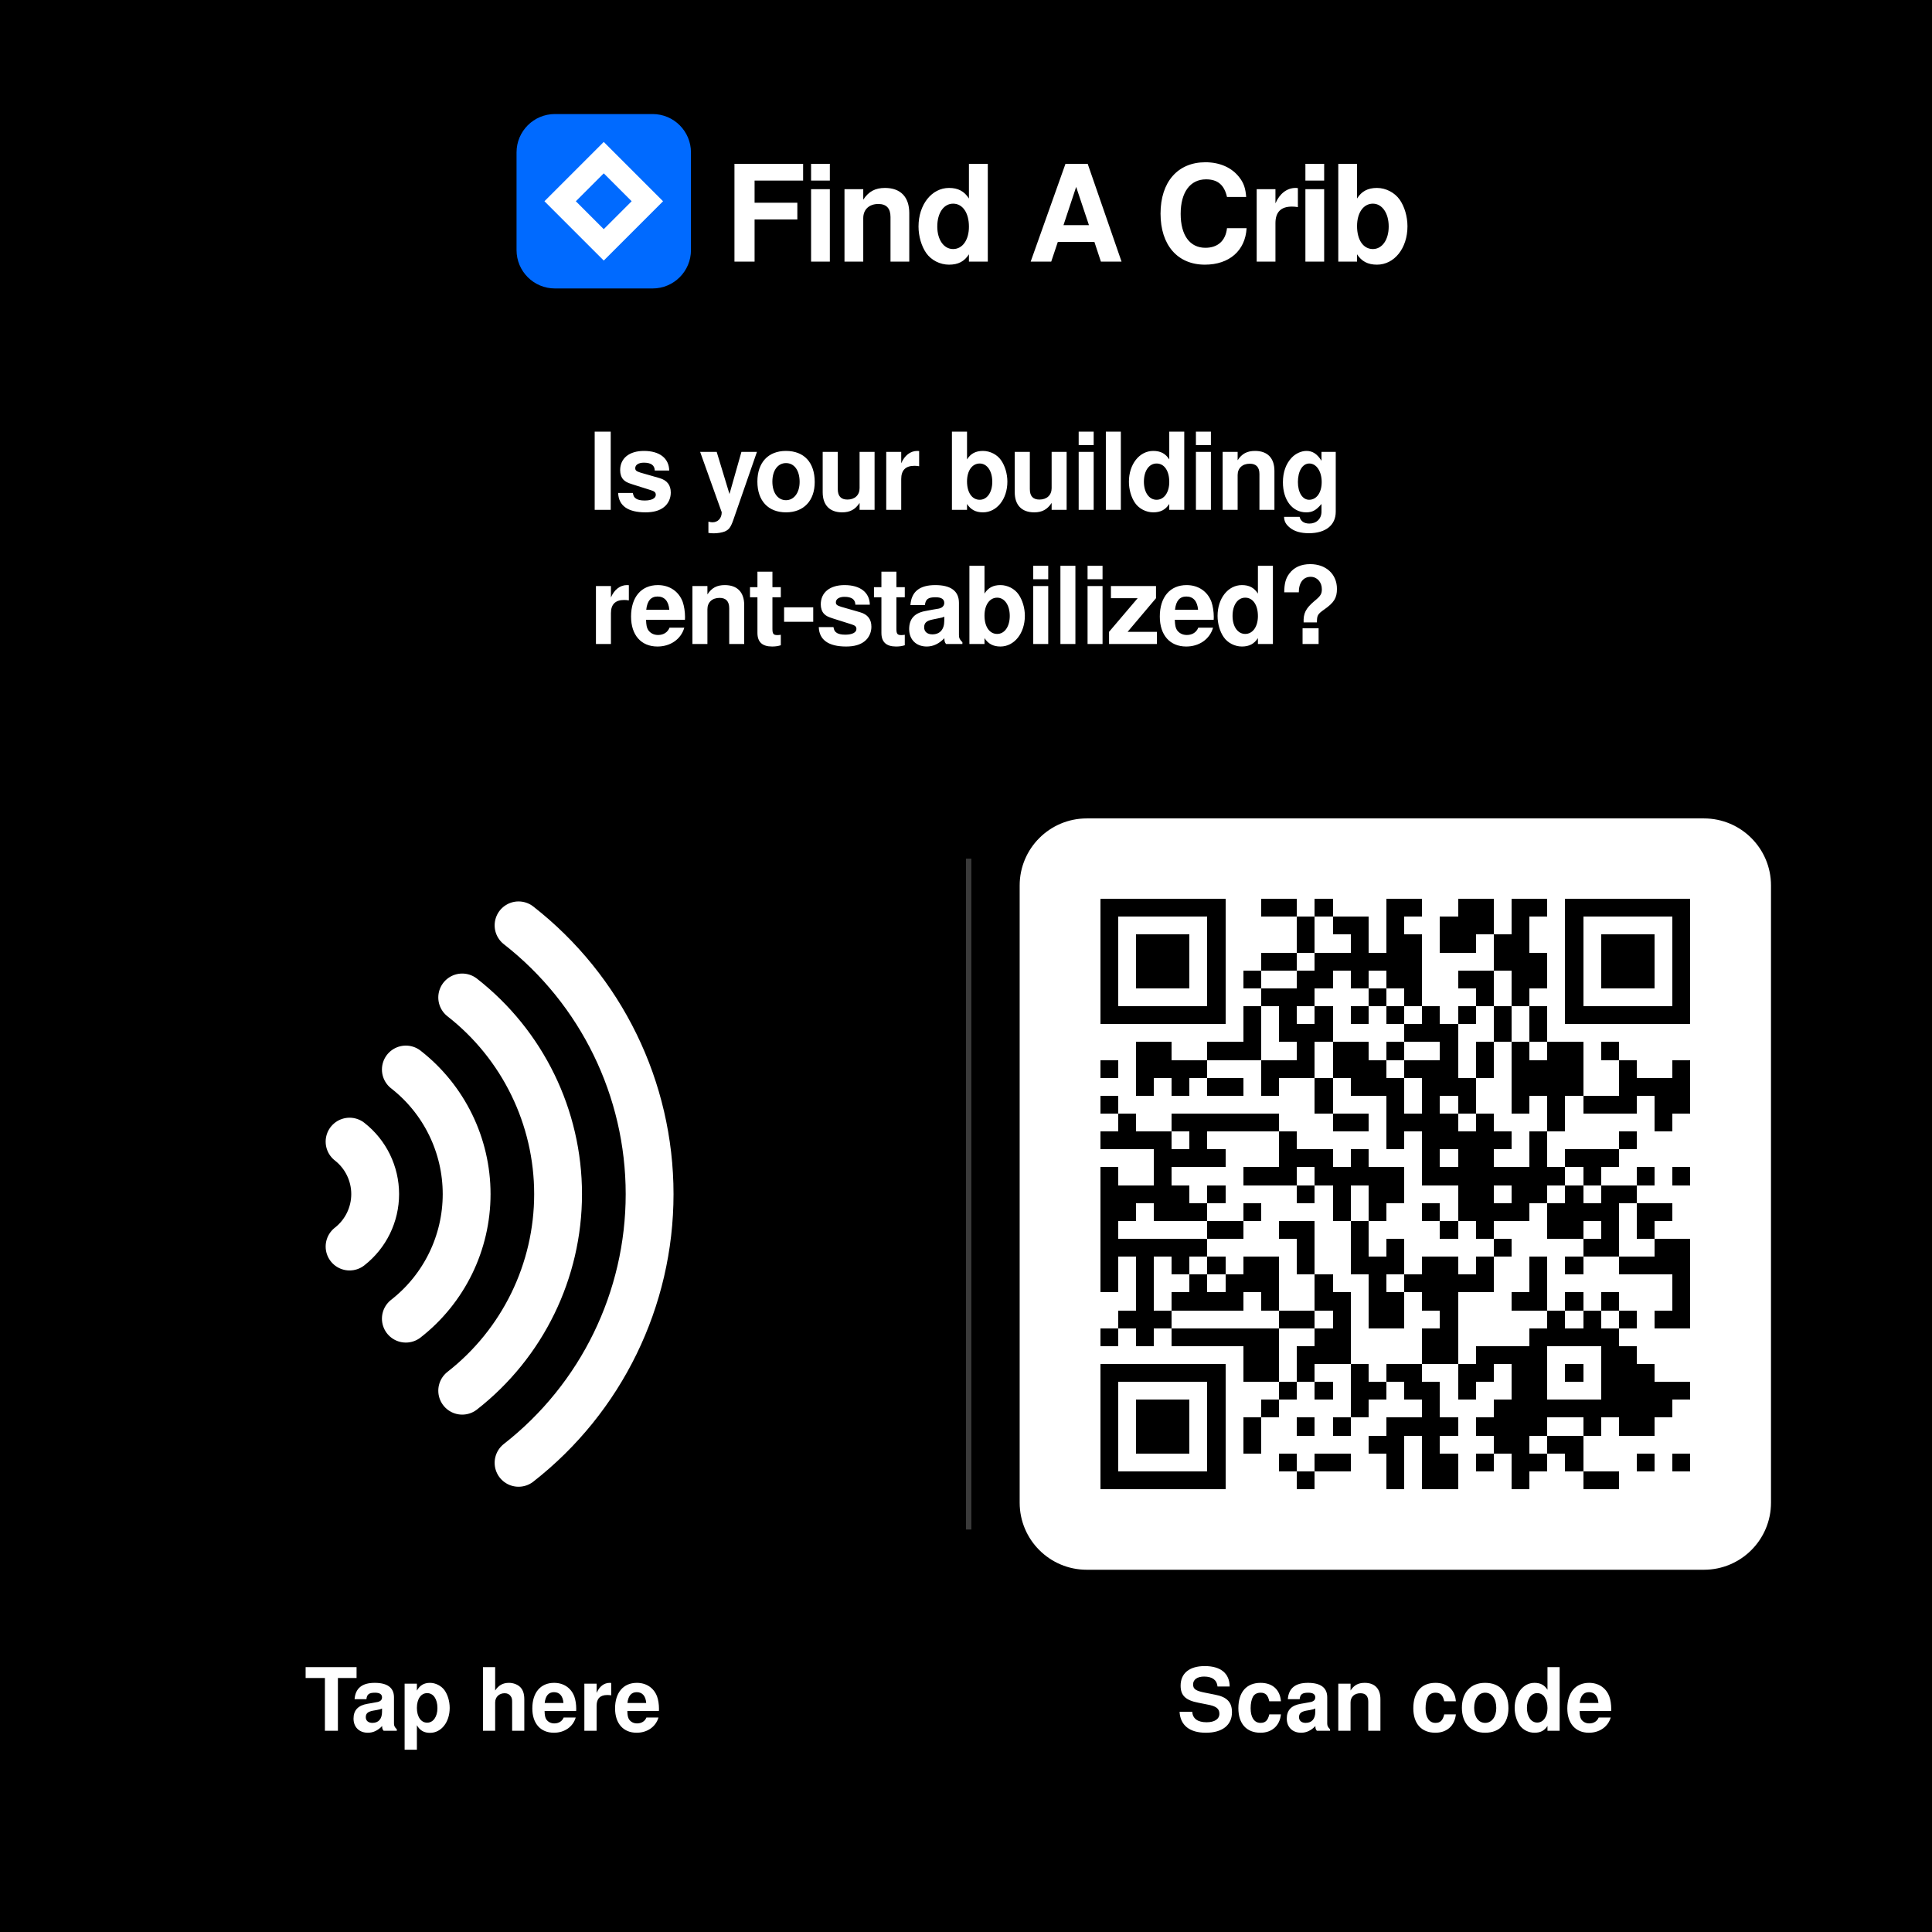
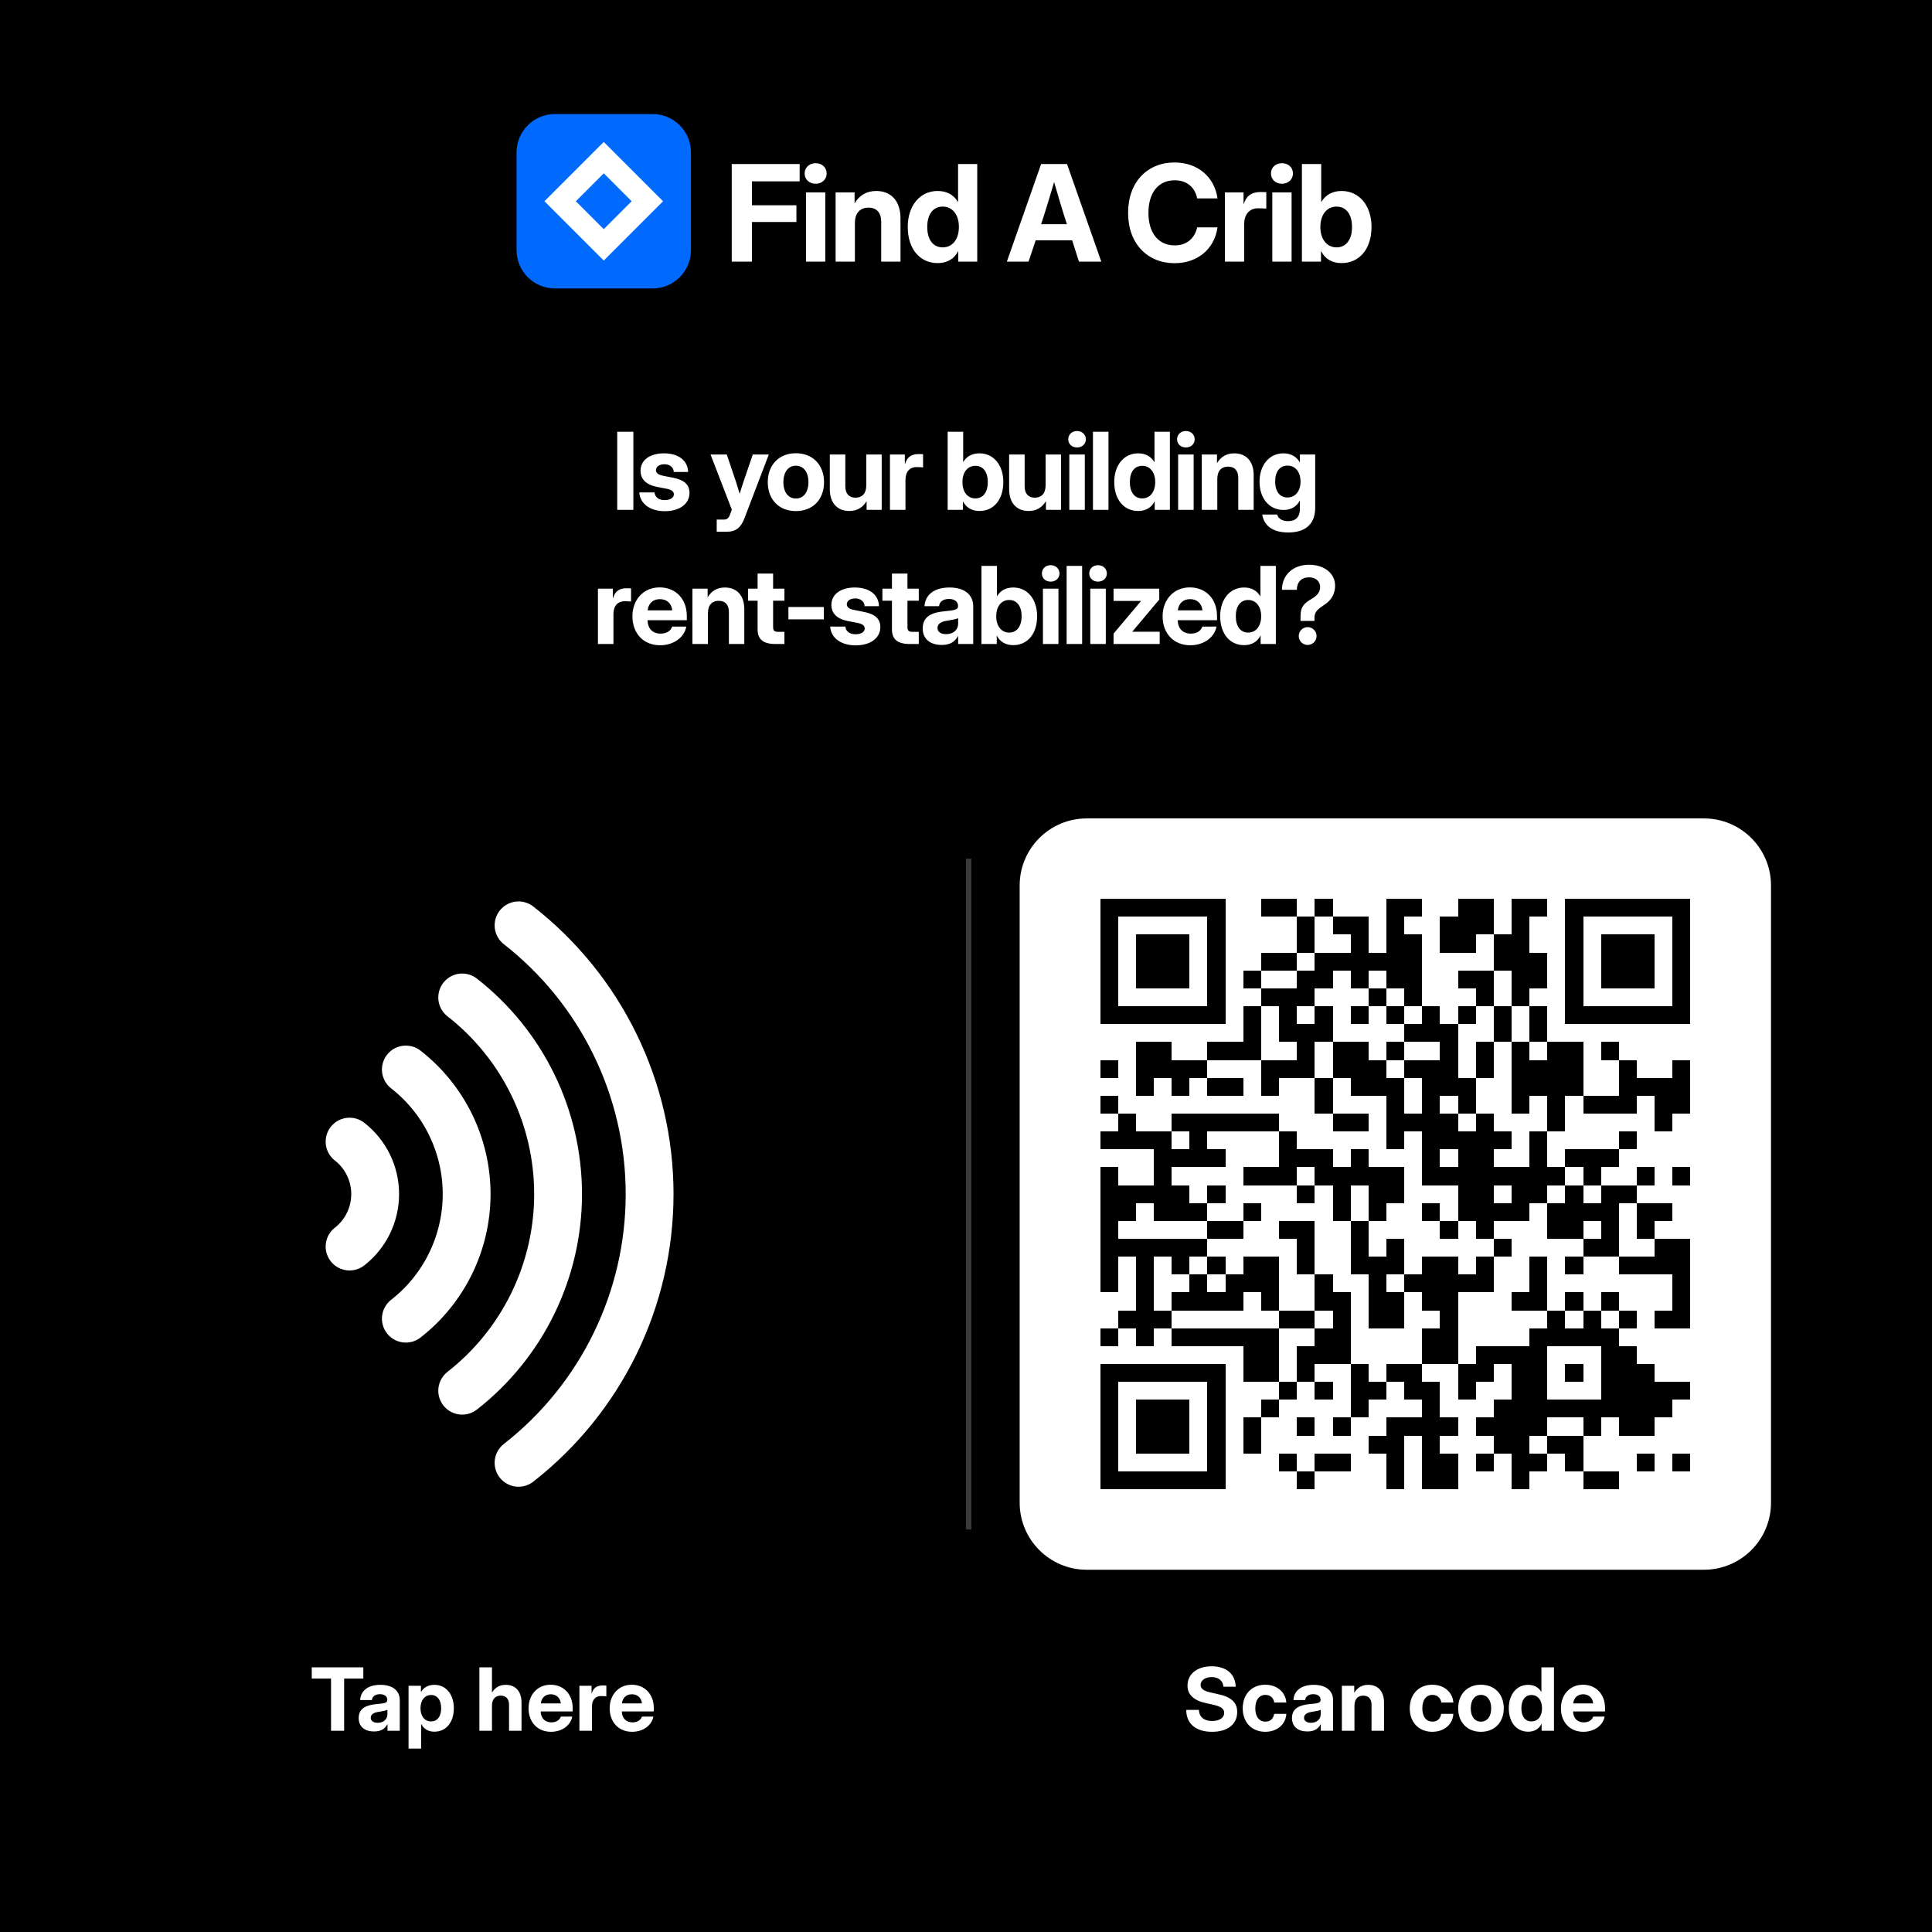
<svg xmlns="http://www.w3.org/2000/svg" width="4in" height="4in" viewBox="0 0 288.00 288.00">
  <rect x="0.00" y="0.00" width="288.00" height="288.00" rx="0.00" fill="#000000" />
  <rect x="77.00" y="17.00" width="26.00" height="26.00" rx="5.72" fill="#006AFF" />
  <path d="M90.00,21.16 L98.84,30.00 L90.00,38.84 L81.16,30.00 Z" fill="#FFFFFF" />
  <path d="M90.00,25.84 L94.16,30.00 L90.00,34.16 L85.84,30.00 Z" fill="#006AFF" />
-   <text x="108.00" y="39.00" font-family="Helvetica Neue, Helvetica, Arial, sans-serif" font-size="20.00" font-weight="700" fill="#FFFFFF" text-anchor="start" letter-spacing="-0.50">Find A Crib</text>
-   <text x="144.00" y="76.00" font-family="Helvetica Neue, Helvetica, Arial, sans-serif" font-size="16.00" font-weight="700" fill="#FFFFFF" text-anchor="middle" letter-spacing="-0.40">Is your building</text>
-   <text x="144.00" y="96.00" font-family="Helvetica Neue, Helvetica, Arial, sans-serif" font-size="16.00" font-weight="700" fill="#FFFFFF" text-anchor="middle" letter-spacing="-0.40">rent-stabilized?</text>
+   <text x="108.00" y="39.00" font-family="Inter Display, Inter, Helvetica Neue, Helvetica, Arial, sans-serif" font-size="20.00" font-weight="700" fill="#FFFFFF" text-anchor="start" letter-spacing="-0.50">Find A Crib</text>
+   <text x="144.00" y="76.00" font-family="Inter Display, Inter, Helvetica Neue, Helvetica, Arial, sans-serif" font-size="16.00" font-weight="700" fill="#FFFFFF" text-anchor="middle" letter-spacing="-0.40">Is your building</text>
+   <text x="144.00" y="96.00" font-family="Inter Display, Inter, Helvetica Neue, Helvetica, Arial, sans-serif" font-size="16.00" font-weight="700" fill="#FFFFFF" text-anchor="middle" letter-spacing="-0.40">rent-stabilized?</text>
  <path d="M52.11,170.18 A9.92,9.92 0 0,1 52.11,185.82" fill="none" stroke="#FFFFFF" stroke-width="7.13" stroke-linecap="round" />
  <path d="M60.50,159.43 A23.56,23.56 0 0,1 60.50,196.57" fill="none" stroke="#FFFFFF" stroke-width="7.13" stroke-linecap="round" />
  <path d="M68.90,148.69 A37.20,37.20 0 0,1 68.90,207.31" fill="none" stroke="#FFFFFF" stroke-width="7.13" stroke-linecap="round" />
  <path d="M77.30,137.94 A50.84,50.84 0 0,1 77.30,218.06" fill="none" stroke="#FFFFFF" stroke-width="7.13" stroke-linecap="round" />
  <rect x="144.00" y="128.00" width="0.80" height="100.00" rx="0.00" fill="#3A3A3A" />
  <rect x="152.00" y="122.00" width="112.00" height="112.00" rx="10.00" fill="#FFFFFF" />
  <path d="M164.000,134.000h2.667v2.667h-2.667zM166.667,134.000h2.667v2.667h-2.667zM169.333,134.000h2.667v2.667h-2.667zM172.000,134.000h2.667v2.667h-2.667zM174.667,134.000h2.667v2.667h-2.667zM177.333,134.000h2.667v2.667h-2.667zM180.000,134.000h2.667v2.667h-2.667zM188.000,134.000h2.667v2.667h-2.667zM190.667,134.000h2.667v2.667h-2.667zM196.000,134.000h2.667v2.667h-2.667zM206.667,134.000h2.667v2.667h-2.667zM209.333,134.000h2.667v2.667h-2.667zM217.333,134.000h2.667v2.667h-2.667zM220.000,134.000h2.667v2.667h-2.667zM225.333,134.000h2.667v2.667h-2.667zM228.000,134.000h2.667v2.667h-2.667zM233.333,134.000h2.667v2.667h-2.667zM236.000,134.000h2.667v2.667h-2.667zM238.667,134.000h2.667v2.667h-2.667zM241.333,134.000h2.667v2.667h-2.667zM244.000,134.000h2.667v2.667h-2.667zM246.667,134.000h2.667v2.667h-2.667zM249.333,134.000h2.667v2.667h-2.667zM164.000,136.667h2.667v2.667h-2.667zM180.000,136.667h2.667v2.667h-2.667zM193.333,136.667h2.667v2.667h-2.667zM198.667,136.667h2.667v2.667h-2.667zM201.333,136.667h2.667v2.667h-2.667zM206.667,136.667h2.667v2.667h-2.667zM214.667,136.667h2.667v2.667h-2.667zM217.333,136.667h2.667v2.667h-2.667zM220.000,136.667h2.667v2.667h-2.667zM225.333,136.667h2.667v2.667h-2.667zM233.333,136.667h2.667v2.667h-2.667zM249.333,136.667h2.667v2.667h-2.667zM164.000,139.333h2.667v2.667h-2.667zM169.333,139.333h2.667v2.667h-2.667zM172.000,139.333h2.667v2.667h-2.667zM174.667,139.333h2.667v2.667h-2.667zM180.000,139.333h2.667v2.667h-2.667zM193.333,139.333h2.667v2.667h-2.667zM201.333,139.333h2.667v2.667h-2.667zM206.667,139.333h2.667v2.667h-2.667zM209.333,139.333h2.667v2.667h-2.667zM214.667,139.333h2.667v2.667h-2.667zM217.333,139.333h2.667v2.667h-2.667zM222.667,139.333h2.667v2.667h-2.667zM225.333,139.333h2.667v2.667h-2.667zM233.333,139.333h2.667v2.667h-2.667zM238.667,139.333h2.667v2.667h-2.667zM241.333,139.333h2.667v2.667h-2.667zM244.000,139.333h2.667v2.667h-2.667zM249.333,139.333h2.667v2.667h-2.667zM164.000,142.000h2.667v2.667h-2.667zM169.333,142.000h2.667v2.667h-2.667zM172.000,142.000h2.667v2.667h-2.667zM174.667,142.000h2.667v2.667h-2.667zM180.000,142.000h2.667v2.667h-2.667zM188.000,142.000h2.667v2.667h-2.667zM190.667,142.000h2.667v2.667h-2.667zM196.000,142.000h2.667v2.667h-2.667zM198.667,142.000h2.667v2.667h-2.667zM201.333,142.000h2.667v2.667h-2.667zM204.000,142.000h2.667v2.667h-2.667zM206.667,142.000h2.667v2.667h-2.667zM209.333,142.000h2.667v2.667h-2.667zM222.667,142.000h2.667v2.667h-2.667zM225.333,142.000h2.667v2.667h-2.667zM228.000,142.000h2.667v2.667h-2.667zM233.333,142.000h2.667v2.667h-2.667zM238.667,142.000h2.667v2.667h-2.667zM241.333,142.000h2.667v2.667h-2.667zM244.000,142.000h2.667v2.667h-2.667zM249.333,142.000h2.667v2.667h-2.667zM164.000,144.667h2.667v2.667h-2.667zM169.333,144.667h2.667v2.667h-2.667zM172.000,144.667h2.667v2.667h-2.667zM174.667,144.667h2.667v2.667h-2.667zM180.000,144.667h2.667v2.667h-2.667zM185.333,144.667h2.667v2.667h-2.667zM193.333,144.667h2.667v2.667h-2.667zM196.000,144.667h2.667v2.667h-2.667zM201.333,144.667h2.667v2.667h-2.667zM206.667,144.667h2.667v2.667h-2.667zM209.333,144.667h2.667v2.667h-2.667zM217.333,144.667h2.667v2.667h-2.667zM220.000,144.667h2.667v2.667h-2.667zM225.333,144.667h2.667v2.667h-2.667zM228.000,144.667h2.667v2.667h-2.667zM233.333,144.667h2.667v2.667h-2.667zM238.667,144.667h2.667v2.667h-2.667zM241.333,144.667h2.667v2.667h-2.667zM244.000,144.667h2.667v2.667h-2.667zM249.333,144.667h2.667v2.667h-2.667zM164.000,147.333h2.667v2.667h-2.667zM180.000,147.333h2.667v2.667h-2.667zM188.000,147.333h2.667v2.667h-2.667zM190.667,147.333h2.667v2.667h-2.667zM193.333,147.333h2.667v2.667h-2.667zM204.000,147.333h2.667v2.667h-2.667zM209.333,147.333h2.667v2.667h-2.667zM220.000,147.333h2.667v2.667h-2.667zM225.333,147.333h2.667v2.667h-2.667zM233.333,147.333h2.667v2.667h-2.667zM249.333,147.333h2.667v2.667h-2.667zM164.000,150.000h2.667v2.667h-2.667zM166.667,150.000h2.667v2.667h-2.667zM169.333,150.000h2.667v2.667h-2.667zM172.000,150.000h2.667v2.667h-2.667zM174.667,150.000h2.667v2.667h-2.667zM177.333,150.000h2.667v2.667h-2.667zM180.000,150.000h2.667v2.667h-2.667zM185.333,150.000h2.667v2.667h-2.667zM190.667,150.000h2.667v2.667h-2.667zM196.000,150.000h2.667v2.667h-2.667zM201.333,150.000h2.667v2.667h-2.667zM206.667,150.000h2.667v2.667h-2.667zM212.000,150.000h2.667v2.667h-2.667zM217.333,150.000h2.667v2.667h-2.667zM222.667,150.000h2.667v2.667h-2.667zM228.000,150.000h2.667v2.667h-2.667zM233.333,150.000h2.667v2.667h-2.667zM236.000,150.000h2.667v2.667h-2.667zM238.667,150.000h2.667v2.667h-2.667zM241.333,150.000h2.667v2.667h-2.667zM244.000,150.000h2.667v2.667h-2.667zM246.667,150.000h2.667v2.667h-2.667zM249.333,150.000h2.667v2.667h-2.667zM185.333,152.667h2.667v2.667h-2.667zM190.667,152.667h2.667v2.667h-2.667zM193.333,152.667h2.667v2.667h-2.667zM196.000,152.667h2.667v2.667h-2.667zM209.333,152.667h2.667v2.667h-2.667zM212.000,152.667h2.667v2.667h-2.667zM214.667,152.667h2.667v2.667h-2.667zM222.667,152.667h2.667v2.667h-2.667zM228.000,152.667h2.667v2.667h-2.667zM169.333,155.333h2.667v2.667h-2.667zM172.000,155.333h2.667v2.667h-2.667zM180.000,155.333h2.667v2.667h-2.667zM182.667,155.333h2.667v2.667h-2.667zM185.333,155.333h2.667v2.667h-2.667zM193.333,155.333h2.667v2.667h-2.667zM198.667,155.333h2.667v2.667h-2.667zM201.333,155.333h2.667v2.667h-2.667zM206.667,155.333h2.667v2.667h-2.667zM214.667,155.333h2.667v2.667h-2.667zM220.000,155.333h2.667v2.667h-2.667zM225.333,155.333h2.667v2.667h-2.667zM230.667,155.333h2.667v2.667h-2.667zM233.333,155.333h2.667v2.667h-2.667zM238.667,155.333h2.667v2.667h-2.667zM164.000,158.000h2.667v2.667h-2.667zM169.333,158.000h2.667v2.667h-2.667zM172.000,158.000h2.667v2.667h-2.667zM174.667,158.000h2.667v2.667h-2.667zM177.333,158.000h2.667v2.667h-2.667zM188.000,158.000h2.667v2.667h-2.667zM190.667,158.000h2.667v2.667h-2.667zM193.333,158.000h2.667v2.667h-2.667zM198.667,158.000h2.667v2.667h-2.667zM201.333,158.000h2.667v2.667h-2.667zM204.000,158.000h2.667v2.667h-2.667zM209.333,158.000h2.667v2.667h-2.667zM212.000,158.000h2.667v2.667h-2.667zM214.667,158.000h2.667v2.667h-2.667zM220.000,158.000h2.667v2.667h-2.667zM225.333,158.000h2.667v2.667h-2.667zM228.000,158.000h2.667v2.667h-2.667zM230.667,158.000h2.667v2.667h-2.667zM233.333,158.000h2.667v2.667h-2.667zM241.333,158.000h2.667v2.667h-2.667zM249.333,158.000h2.667v2.667h-2.667zM169.333,160.667h2.667v2.667h-2.667zM174.667,160.667h2.667v2.667h-2.667zM180.000,160.667h2.667v2.667h-2.667zM182.667,160.667h2.667v2.667h-2.667zM188.000,160.667h2.667v2.667h-2.667zM196.000,160.667h2.667v2.667h-2.667zM201.333,160.667h2.667v2.667h-2.667zM204.000,160.667h2.667v2.667h-2.667zM206.667,160.667h2.667v2.667h-2.667zM212.000,160.667h2.667v2.667h-2.667zM214.667,160.667h2.667v2.667h-2.667zM217.333,160.667h2.667v2.667h-2.667zM225.333,160.667h2.667v2.667h-2.667zM228.000,160.667h2.667v2.667h-2.667zM230.667,160.667h2.667v2.667h-2.667zM233.333,160.667h2.667v2.667h-2.667zM241.333,160.667h2.667v2.667h-2.667zM244.000,160.667h2.667v2.667h-2.667zM246.667,160.667h2.667v2.667h-2.667zM249.333,160.667h2.667v2.667h-2.667zM164.000,163.333h2.667v2.667h-2.667zM196.000,163.333h2.667v2.667h-2.667zM206.667,163.333h2.667v2.667h-2.667zM212.000,163.333h2.667v2.667h-2.667zM217.333,163.333h2.667v2.667h-2.667zM225.333,163.333h2.667v2.667h-2.667zM230.667,163.333h2.667v2.667h-2.667zM236.000,163.333h2.667v2.667h-2.667zM238.667,163.333h2.667v2.667h-2.667zM241.333,163.333h2.667v2.667h-2.667zM246.667,163.333h2.667v2.667h-2.667zM249.333,163.333h2.667v2.667h-2.667zM166.667,166.000h2.667v2.667h-2.667zM174.667,166.000h2.667v2.667h-2.667zM177.333,166.000h2.667v2.667h-2.667zM180.000,166.000h2.667v2.667h-2.667zM182.667,166.000h2.667v2.667h-2.667zM185.333,166.000h2.667v2.667h-2.667zM188.000,166.000h2.667v2.667h-2.667zM198.667,166.000h2.667v2.667h-2.667zM201.333,166.000h2.667v2.667h-2.667zM206.667,166.000h2.667v2.667h-2.667zM209.333,166.000h2.667v2.667h-2.667zM212.000,166.000h2.667v2.667h-2.667zM214.667,166.000h2.667v2.667h-2.667zM220.000,166.000h2.667v2.667h-2.667zM230.667,166.000h2.667v2.667h-2.667zM246.667,166.000h2.667v2.667h-2.667zM164.000,168.667h2.667v2.667h-2.667zM166.667,168.667h2.667v2.667h-2.667zM169.333,168.667h2.667v2.667h-2.667zM172.000,168.667h2.667v2.667h-2.667zM177.333,168.667h2.667v2.667h-2.667zM190.667,168.667h2.667v2.667h-2.667zM206.667,168.667h2.667v2.667h-2.667zM212.000,168.667h2.667v2.667h-2.667zM214.667,168.667h2.667v2.667h-2.667zM217.333,168.667h2.667v2.667h-2.667zM220.000,168.667h2.667v2.667h-2.667zM222.667,168.667h2.667v2.667h-2.667zM228.000,168.667h2.667v2.667h-2.667zM241.333,168.667h2.667v2.667h-2.667zM172.000,171.333h2.667v2.667h-2.667zM174.667,171.333h2.667v2.667h-2.667zM177.333,171.333h2.667v2.667h-2.667zM180.000,171.333h2.667v2.667h-2.667zM190.667,171.333h2.667v2.667h-2.667zM193.333,171.333h2.667v2.667h-2.667zM196.000,171.333h2.667v2.667h-2.667zM201.333,171.333h2.667v2.667h-2.667zM212.000,171.333h2.667v2.667h-2.667zM217.333,171.333h2.667v2.667h-2.667zM220.000,171.333h2.667v2.667h-2.667zM228.000,171.333h2.667v2.667h-2.667zM233.333,171.333h2.667v2.667h-2.667zM236.000,171.333h2.667v2.667h-2.667zM238.667,171.333h2.667v2.667h-2.667zM164.000,174.000h2.667v2.667h-2.667zM172.000,174.000h2.667v2.667h-2.667zM185.333,174.000h2.667v2.667h-2.667zM188.000,174.000h2.667v2.667h-2.667zM190.667,174.000h2.667v2.667h-2.667zM196.000,174.000h2.667v2.667h-2.667zM198.667,174.000h2.667v2.667h-2.667zM201.333,174.000h2.667v2.667h-2.667zM204.000,174.000h2.667v2.667h-2.667zM206.667,174.000h2.667v2.667h-2.667zM212.000,174.000h2.667v2.667h-2.667zM214.667,174.000h2.667v2.667h-2.667zM217.333,174.000h2.667v2.667h-2.667zM220.000,174.000h2.667v2.667h-2.667zM222.667,174.000h2.667v2.667h-2.667zM225.333,174.000h2.667v2.667h-2.667zM228.000,174.000h2.667v2.667h-2.667zM230.667,174.000h2.667v2.667h-2.667zM236.000,174.000h2.667v2.667h-2.667zM244.000,174.000h2.667v2.667h-2.667zM249.333,174.000h2.667v2.667h-2.667zM164.000,176.667h2.667v2.667h-2.667zM166.667,176.667h2.667v2.667h-2.667zM169.333,176.667h2.667v2.667h-2.667zM172.000,176.667h2.667v2.667h-2.667zM174.667,176.667h2.667v2.667h-2.667zM180.000,176.667h2.667v2.667h-2.667zM193.333,176.667h2.667v2.667h-2.667zM198.667,176.667h2.667v2.667h-2.667zM204.000,176.667h2.667v2.667h-2.667zM206.667,176.667h2.667v2.667h-2.667zM217.333,176.667h2.667v2.667h-2.667zM220.000,176.667h2.667v2.667h-2.667zM225.333,176.667h2.667v2.667h-2.667zM228.000,176.667h2.667v2.667h-2.667zM233.333,176.667h2.667v2.667h-2.667zM238.667,176.667h2.667v2.667h-2.667zM241.333,176.667h2.667v2.667h-2.667zM164.000,179.333h2.667v2.667h-2.667zM166.667,179.333h2.667v2.667h-2.667zM172.000,179.333h2.667v2.667h-2.667zM174.667,179.333h2.667v2.667h-2.667zM177.333,179.333h2.667v2.667h-2.667zM185.333,179.333h2.667v2.667h-2.667zM198.667,179.333h2.667v2.667h-2.667zM204.000,179.333h2.667v2.667h-2.667zM212.000,179.333h2.667v2.667h-2.667zM217.333,179.333h2.667v2.667h-2.667zM220.000,179.333h2.667v2.667h-2.667zM222.667,179.333h2.667v2.667h-2.667zM225.333,179.333h2.667v2.667h-2.667zM230.667,179.333h2.667v2.667h-2.667zM233.333,179.333h2.667v2.667h-2.667zM236.000,179.333h2.667v2.667h-2.667zM238.667,179.333h2.667v2.667h-2.667zM244.000,179.333h2.667v2.667h-2.667zM246.667,179.333h2.667v2.667h-2.667zM164.000,182.000h2.667v2.667h-2.667zM180.000,182.000h2.667v2.667h-2.667zM182.667,182.000h2.667v2.667h-2.667zM190.667,182.000h2.667v2.667h-2.667zM193.333,182.000h2.667v2.667h-2.667zM201.333,182.000h2.667v2.667h-2.667zM214.667,182.000h2.667v2.667h-2.667zM220.000,182.000h2.667v2.667h-2.667zM230.667,182.000h2.667v2.667h-2.667zM233.333,182.000h2.667v2.667h-2.667zM238.667,182.000h2.667v2.667h-2.667zM244.000,182.000h2.667v2.667h-2.667zM164.000,184.667h2.667v2.667h-2.667zM166.667,184.667h2.667v2.667h-2.667zM169.333,184.667h2.667v2.667h-2.667zM172.000,184.667h2.667v2.667h-2.667zM174.667,184.667h2.667v2.667h-2.667zM177.333,184.667h2.667v2.667h-2.667zM193.333,184.667h2.667v2.667h-2.667zM201.333,184.667h2.667v2.667h-2.667zM206.667,184.667h2.667v2.667h-2.667zM222.667,184.667h2.667v2.667h-2.667zM236.000,184.667h2.667v2.667h-2.667zM238.667,184.667h2.667v2.667h-2.667zM246.667,184.667h2.667v2.667h-2.667zM249.333,184.667h2.667v2.667h-2.667zM164.000,187.333h2.667v2.667h-2.667zM169.333,187.333h2.667v2.667h-2.667zM174.667,187.333h2.667v2.667h-2.667zM180.000,187.333h2.667v2.667h-2.667zM185.333,187.333h2.667v2.667h-2.667zM188.000,187.333h2.667v2.667h-2.667zM193.333,187.333h2.667v2.667h-2.667zM201.333,187.333h2.667v2.667h-2.667zM204.000,187.333h2.667v2.667h-2.667zM206.667,187.333h2.667v2.667h-2.667zM212.000,187.333h2.667v2.667h-2.667zM214.667,187.333h2.667v2.667h-2.667zM220.000,187.333h2.667v2.667h-2.667zM228.000,187.333h2.667v2.667h-2.667zM233.333,187.333h2.667v2.667h-2.667zM241.333,187.333h2.667v2.667h-2.667zM244.000,187.333h2.667v2.667h-2.667zM246.667,187.333h2.667v2.667h-2.667zM249.333,187.333h2.667v2.667h-2.667zM164.000,190.000h2.667v2.667h-2.667zM169.333,190.000h2.667v2.667h-2.667zM177.333,190.000h2.667v2.667h-2.667zM182.667,190.000h2.667v2.667h-2.667zM185.333,190.000h2.667v2.667h-2.667zM188.000,190.000h2.667v2.667h-2.667zM196.000,190.000h2.667v2.667h-2.667zM204.000,190.000h2.667v2.667h-2.667zM209.333,190.000h2.667v2.667h-2.667zM212.000,190.000h2.667v2.667h-2.667zM214.667,190.000h2.667v2.667h-2.667zM217.333,190.000h2.667v2.667h-2.667zM220.000,190.000h2.667v2.667h-2.667zM228.000,190.000h2.667v2.667h-2.667zM249.333,190.000h2.667v2.667h-2.667zM169.333,192.667h2.667v2.667h-2.667zM174.667,192.667h2.667v2.667h-2.667zM177.333,192.667h2.667v2.667h-2.667zM180.000,192.667h2.667v2.667h-2.667zM182.667,192.667h2.667v2.667h-2.667zM188.000,192.667h2.667v2.667h-2.667zM196.000,192.667h2.667v2.667h-2.667zM198.667,192.667h2.667v2.667h-2.667zM204.000,192.667h2.667v2.667h-2.667zM206.667,192.667h2.667v2.667h-2.667zM212.000,192.667h2.667v2.667h-2.667zM214.667,192.667h2.667v2.667h-2.667zM225.333,192.667h2.667v2.667h-2.667zM228.000,192.667h2.667v2.667h-2.667zM233.333,192.667h2.667v2.667h-2.667zM238.667,192.667h2.667v2.667h-2.667zM249.333,192.667h2.667v2.667h-2.667zM166.667,195.333h2.667v2.667h-2.667zM169.333,195.333h2.667v2.667h-2.667zM172.000,195.333h2.667v2.667h-2.667zM190.667,195.333h2.667v2.667h-2.667zM193.333,195.333h2.667v2.667h-2.667zM198.667,195.333h2.667v2.667h-2.667zM204.000,195.333h2.667v2.667h-2.667zM206.667,195.333h2.667v2.667h-2.667zM214.667,195.333h2.667v2.667h-2.667zM230.667,195.333h2.667v2.667h-2.667zM236.000,195.333h2.667v2.667h-2.667zM241.333,195.333h2.667v2.667h-2.667zM246.667,195.333h2.667v2.667h-2.667zM249.333,195.333h2.667v2.667h-2.667zM164.000,198.000h2.667v2.667h-2.667zM169.333,198.000h2.667v2.667h-2.667zM174.667,198.000h2.667v2.667h-2.667zM177.333,198.000h2.667v2.667h-2.667zM180.000,198.000h2.667v2.667h-2.667zM182.667,198.000h2.667v2.667h-2.667zM185.333,198.000h2.667v2.667h-2.667zM188.000,198.000h2.667v2.667h-2.667zM196.000,198.000h2.667v2.667h-2.667zM198.667,198.000h2.667v2.667h-2.667zM212.000,198.000h2.667v2.667h-2.667zM214.667,198.000h2.667v2.667h-2.667zM228.000,198.000h2.667v2.667h-2.667zM230.667,198.000h2.667v2.667h-2.667zM233.333,198.000h2.667v2.667h-2.667zM236.000,198.000h2.667v2.667h-2.667zM238.667,198.000h2.667v2.667h-2.667zM185.333,200.667h2.667v2.667h-2.667zM188.000,200.667h2.667v2.667h-2.667zM193.333,200.667h2.667v2.667h-2.667zM196.000,200.667h2.667v2.667h-2.667zM198.667,200.667h2.667v2.667h-2.667zM212.000,200.667h2.667v2.667h-2.667zM214.667,200.667h2.667v2.667h-2.667zM220.000,200.667h2.667v2.667h-2.667zM222.667,200.667h2.667v2.667h-2.667zM225.333,200.667h2.667v2.667h-2.667zM228.000,200.667h2.667v2.667h-2.667zM238.667,200.667h2.667v2.667h-2.667zM241.333,200.667h2.667v2.667h-2.667zM164.000,203.333h2.667v2.667h-2.667zM166.667,203.333h2.667v2.667h-2.667zM169.333,203.333h2.667v2.667h-2.667zM172.000,203.333h2.667v2.667h-2.667zM174.667,203.333h2.667v2.667h-2.667zM177.333,203.333h2.667v2.667h-2.667zM180.000,203.333h2.667v2.667h-2.667zM185.333,203.333h2.667v2.667h-2.667zM188.000,203.333h2.667v2.667h-2.667zM193.333,203.333h2.667v2.667h-2.667zM201.333,203.333h2.667v2.667h-2.667zM206.667,203.333h2.667v2.667h-2.667zM209.333,203.333h2.667v2.667h-2.667zM217.333,203.333h2.667v2.667h-2.667zM220.000,203.333h2.667v2.667h-2.667zM225.333,203.333h2.667v2.667h-2.667zM228.000,203.333h2.667v2.667h-2.667zM233.333,203.333h2.667v2.667h-2.667zM238.667,203.333h2.667v2.667h-2.667zM241.333,203.333h2.667v2.667h-2.667zM244.000,203.333h2.667v2.667h-2.667zM164.000,206.000h2.667v2.667h-2.667zM180.000,206.000h2.667v2.667h-2.667zM190.667,206.000h2.667v2.667h-2.667zM196.000,206.000h2.667v2.667h-2.667zM201.333,206.000h2.667v2.667h-2.667zM204.000,206.000h2.667v2.667h-2.667zM209.333,206.000h2.667v2.667h-2.667zM212.000,206.000h2.667v2.667h-2.667zM217.333,206.000h2.667v2.667h-2.667zM225.333,206.000h2.667v2.667h-2.667zM228.000,206.000h2.667v2.667h-2.667zM238.667,206.000h2.667v2.667h-2.667zM241.333,206.000h2.667v2.667h-2.667zM244.000,206.000h2.667v2.667h-2.667zM246.667,206.000h2.667v2.667h-2.667zM249.333,206.000h2.667v2.667h-2.667zM164.000,208.667h2.667v2.667h-2.667zM169.333,208.667h2.667v2.667h-2.667zM172.000,208.667h2.667v2.667h-2.667zM174.667,208.667h2.667v2.667h-2.667zM180.000,208.667h2.667v2.667h-2.667zM188.000,208.667h2.667v2.667h-2.667zM201.333,208.667h2.667v2.667h-2.667zM212.000,208.667h2.667v2.667h-2.667zM222.667,208.667h2.667v2.667h-2.667zM225.333,208.667h2.667v2.667h-2.667zM228.000,208.667h2.667v2.667h-2.667zM230.667,208.667h2.667v2.667h-2.667zM233.333,208.667h2.667v2.667h-2.667zM236.000,208.667h2.667v2.667h-2.667zM238.667,208.667h2.667v2.667h-2.667zM241.333,208.667h2.667v2.667h-2.667zM244.000,208.667h2.667v2.667h-2.667zM246.667,208.667h2.667v2.667h-2.667zM164.000,211.333h2.667v2.667h-2.667zM169.333,211.333h2.667v2.667h-2.667zM172.000,211.333h2.667v2.667h-2.667zM174.667,211.333h2.667v2.667h-2.667zM180.000,211.333h2.667v2.667h-2.667zM185.333,211.333h2.667v2.667h-2.667zM193.333,211.333h2.667v2.667h-2.667zM198.667,211.333h2.667v2.667h-2.667zM206.667,211.333h2.667v2.667h-2.667zM209.333,211.333h2.667v2.667h-2.667zM212.000,211.333h2.667v2.667h-2.667zM214.667,211.333h2.667v2.667h-2.667zM220.000,211.333h2.667v2.667h-2.667zM222.667,211.333h2.667v2.667h-2.667zM225.333,211.333h2.667v2.667h-2.667zM228.000,211.333h2.667v2.667h-2.667zM236.000,211.333h2.667v2.667h-2.667zM241.333,211.333h2.667v2.667h-2.667zM244.000,211.333h2.667v2.667h-2.667zM164.000,214.000h2.667v2.667h-2.667zM169.333,214.000h2.667v2.667h-2.667zM172.000,214.000h2.667v2.667h-2.667zM174.667,214.000h2.667v2.667h-2.667zM180.000,214.000h2.667v2.667h-2.667zM185.333,214.000h2.667v2.667h-2.667zM204.000,214.000h2.667v2.667h-2.667zM206.667,214.000h2.667v2.667h-2.667zM212.000,214.000h2.667v2.667h-2.667zM222.667,214.000h2.667v2.667h-2.667zM225.333,214.000h2.667v2.667h-2.667zM230.667,214.000h2.667v2.667h-2.667zM233.333,214.000h2.667v2.667h-2.667zM164.000,216.667h2.667v2.667h-2.667zM180.000,216.667h2.667v2.667h-2.667zM190.667,216.667h2.667v2.667h-2.667zM196.000,216.667h2.667v2.667h-2.667zM198.667,216.667h2.667v2.667h-2.667zM206.667,216.667h2.667v2.667h-2.667zM212.000,216.667h2.667v2.667h-2.667zM214.667,216.667h2.667v2.667h-2.667zM220.000,216.667h2.667v2.667h-2.667zM225.333,216.667h2.667v2.667h-2.667zM228.000,216.667h2.667v2.667h-2.667zM233.333,216.667h2.667v2.667h-2.667zM244.000,216.667h2.667v2.667h-2.667zM249.333,216.667h2.667v2.667h-2.667zM164.000,219.333h2.667v2.667h-2.667zM166.667,219.333h2.667v2.667h-2.667zM169.333,219.333h2.667v2.667h-2.667zM172.000,219.333h2.667v2.667h-2.667zM174.667,219.333h2.667v2.667h-2.667zM177.333,219.333h2.667v2.667h-2.667zM180.000,219.333h2.667v2.667h-2.667zM193.333,219.333h2.667v2.667h-2.667zM206.667,219.333h2.667v2.667h-2.667zM212.000,219.333h2.667v2.667h-2.667zM214.667,219.333h2.667v2.667h-2.667zM225.333,219.333h2.667v2.667h-2.667zM236.000,219.333h2.667v2.667h-2.667zM238.667,219.333h2.667v2.667h-2.667z" fill="#000000" shape-rendering="crispEdges" />
-   <text x="72.00" y="258.00" font-family="Helvetica Neue, Helvetica, Arial, sans-serif" font-size="13.00" font-weight="700" fill="#FFFFFF" text-anchor="middle" letter-spacing="0.00">Tap here</text>
-   <text x="208.00" y="258.00" font-family="Helvetica Neue, Helvetica, Arial, sans-serif" font-size="13.00" font-weight="700" fill="#FFFFFF" text-anchor="middle" letter-spacing="0.00">Scan code</text>
+   <text x="72.00" y="258.00" font-family="Inter Display, Inter, Helvetica Neue, Helvetica, Arial, sans-serif" font-size="13.00" font-weight="700" fill="#FFFFFF" text-anchor="middle" letter-spacing="0.00">Tap here</text>
+   <text x="208.00" y="258.00" font-family="Inter Display, Inter, Helvetica Neue, Helvetica, Arial, sans-serif" font-size="13.00" font-weight="700" fill="#FFFFFF" text-anchor="middle" letter-spacing="0.00">Scan code</text>
</svg>
